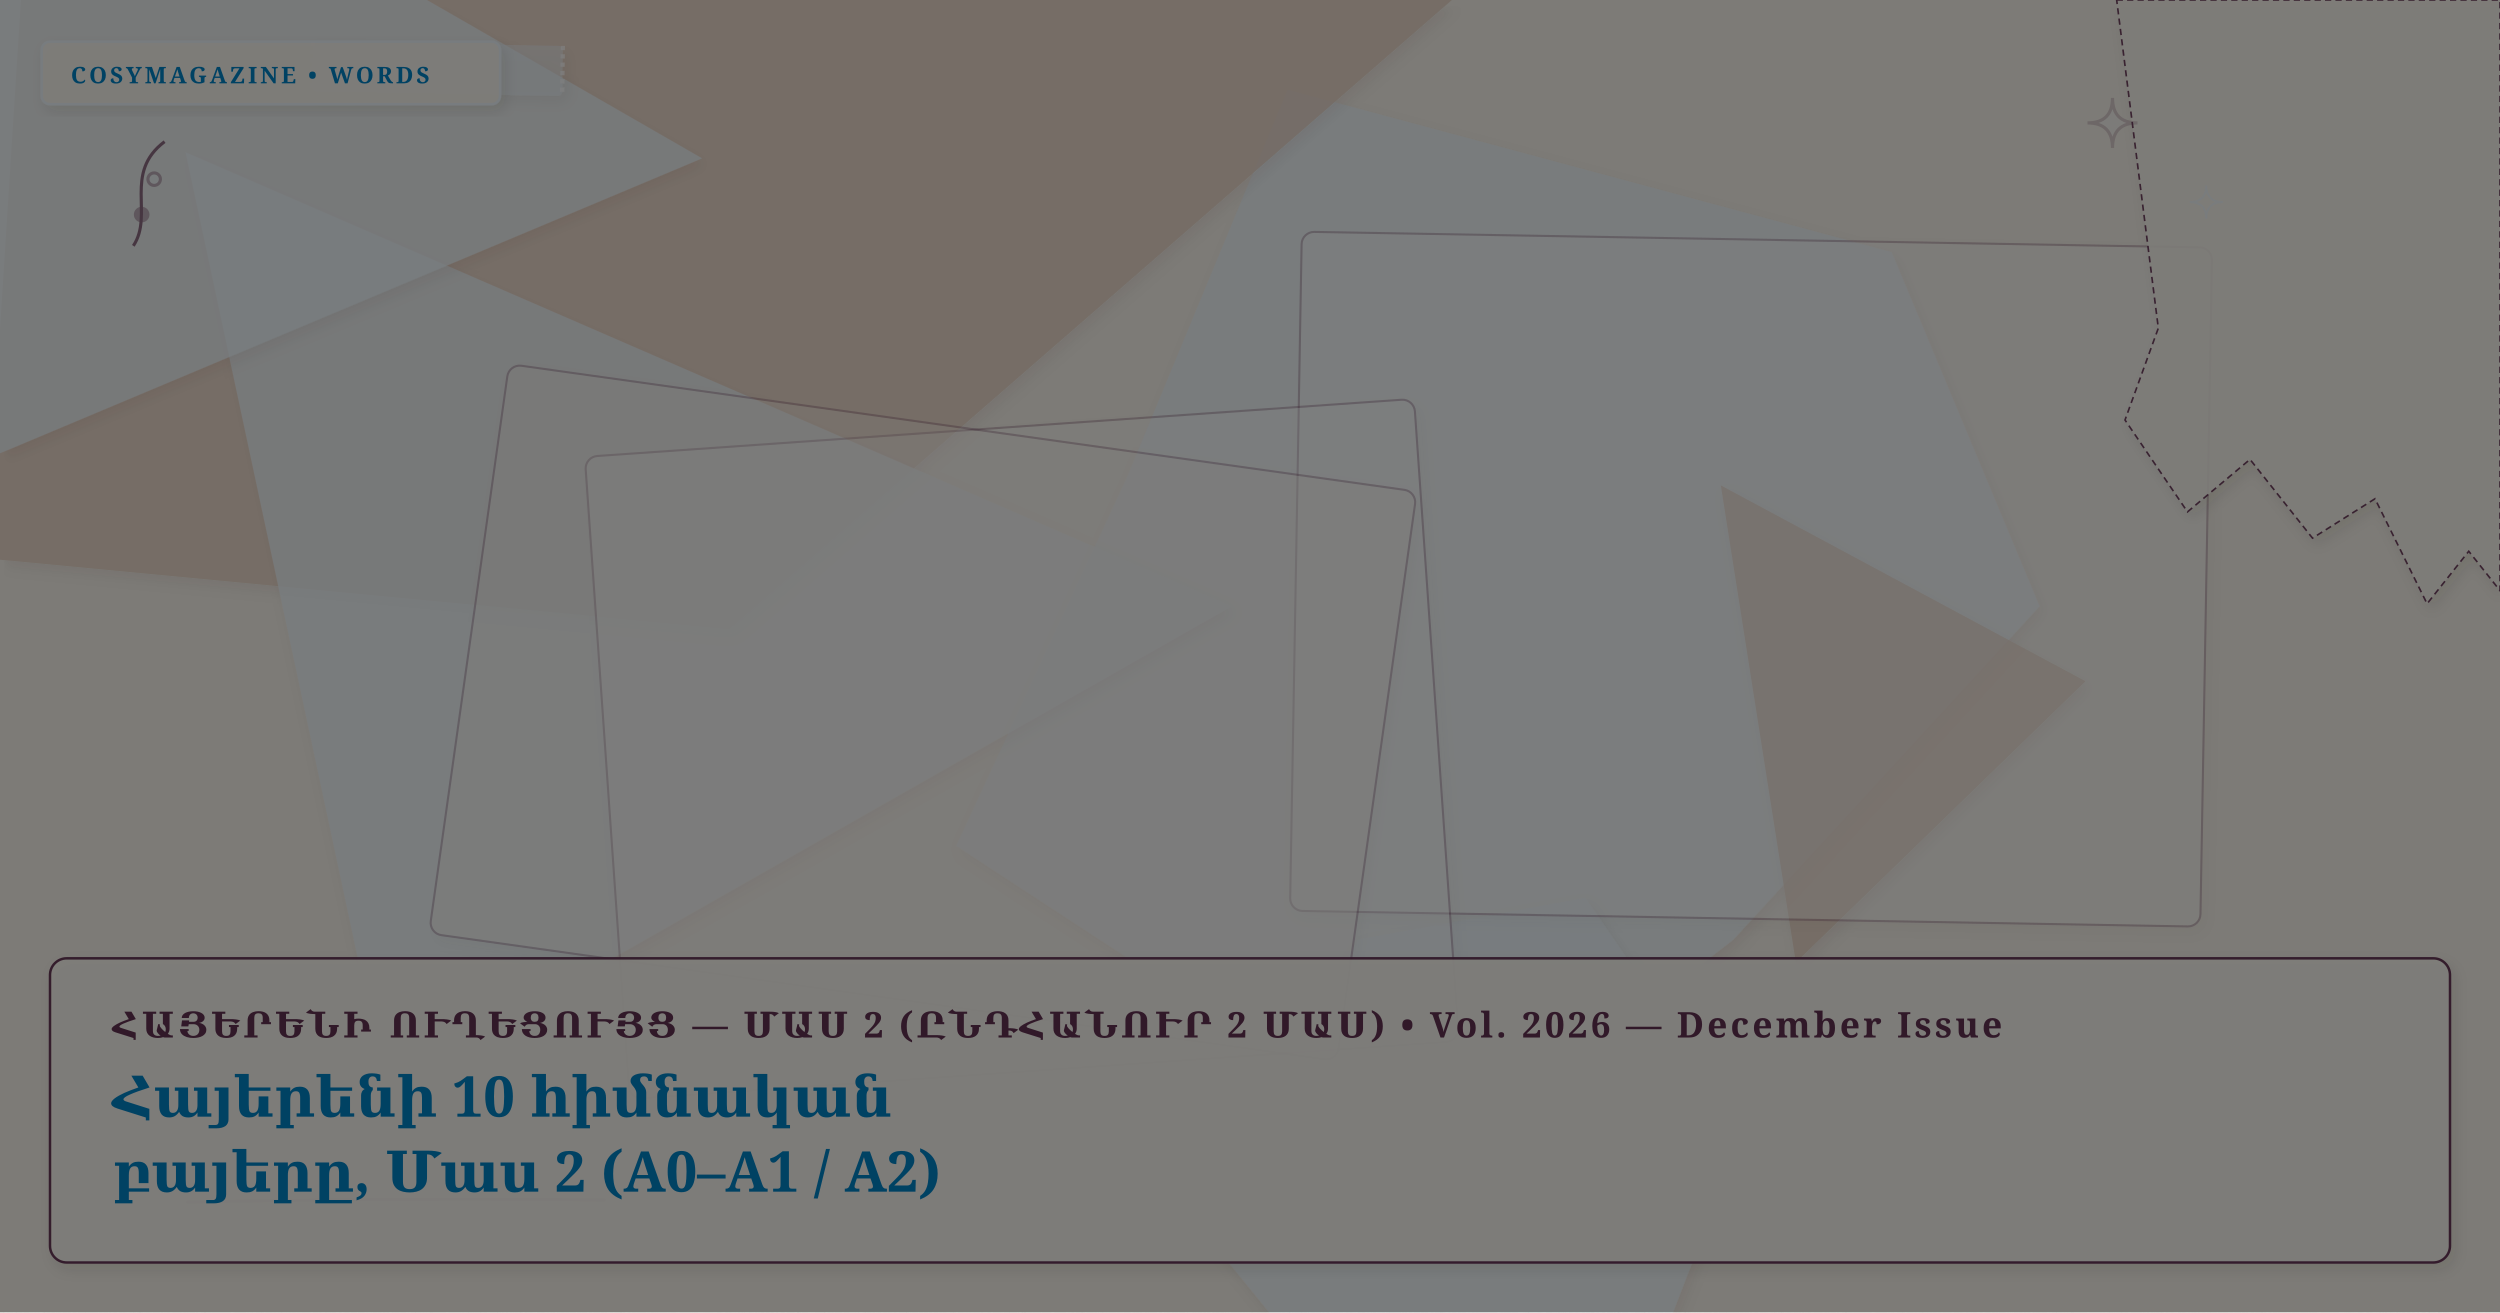
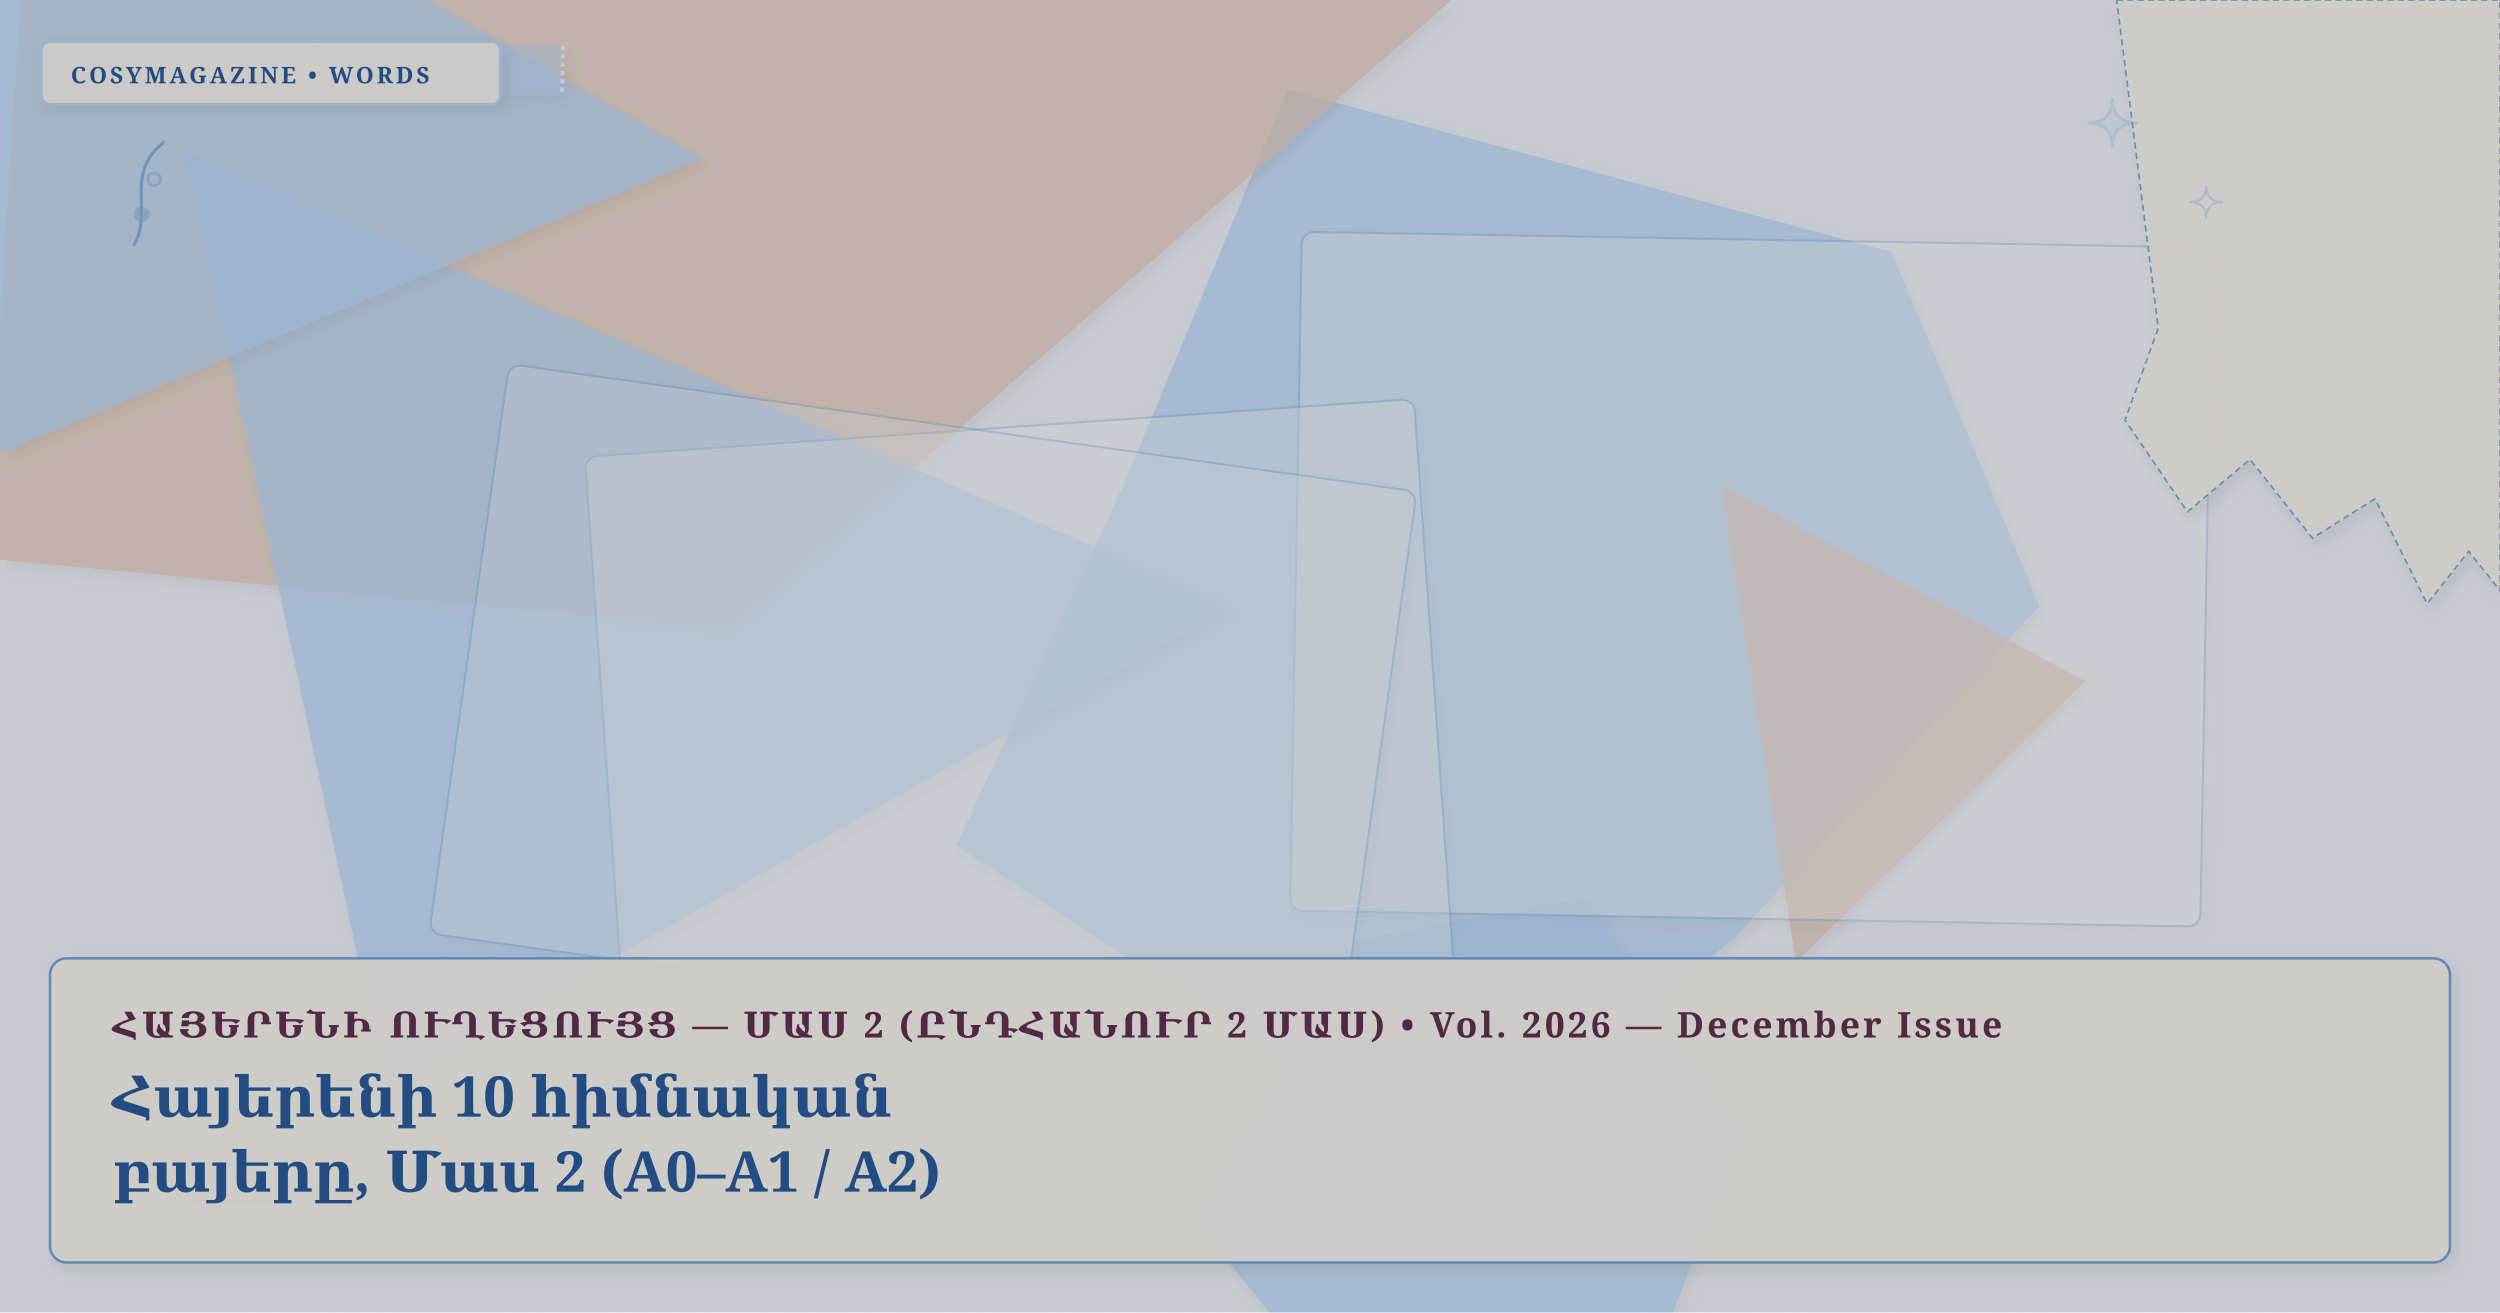
<svg xmlns="http://www.w3.org/2000/svg" viewBox="0 0 1200 630" width="100%" height="100%" preserveAspectRatio="xMidYMid slice" class="cosy-cover-art" data-motif="editorial-stars" data-seed="top-10-verbs-part-2-hy" data-lang="hy">
  <defs>
    <filter id="soft-shadow" x="-20%" y="-20%" width="140%" height="140%">
      <feDropShadow dx="2" dy="3" stdDeviation="3" flood-color="#3C281E" flood-opacity="0.10" />
    </filter>
    <filter id="paper-grain" x="0%" y="0%" width="100%" height="100%">
      <feTurbulence type="fractalNoise" baseFrequency="0.65" numOctaves="3" result="noise" />
      <feColorMatrix type="saturate" values="0" />
      <feComponentTransfer>
        <feFuncA type="linear" slope="0.05" />
      </feComponentTransfer>
      <feBlend mode="multiply" in="SourceGraphic" result="blend" />
    </filter>
  </defs>
  <style>
        @media (prefers-reduced-motion: reduce) {
          .cosy-cover-art * { animation: none !important; transition: none !important; }
        }
      </style>
-   <rect width="1200" height="630" fill="#FAF6EE" />
-   <polygon points="979,291 832,451 693,559 459,406 541,229 618,43 908,121" fill="#f0f9ff" opacity="0.75" style="filter: drop-shadow(2px 3px 3px rgba(60,40,30,0.08));" />
+   <rect width="1200" height="630" fill="#f3f8ff" />
+   <polygon points="979,291 832,451 693,559 459,406 541,229 618,43 908,121" fill="#bedcff" opacity="0.75" style="filter: drop-shadow(2px 3px 3px rgba(60,40,30,0.08));" />
  <polygon points="713,-14 350,302 -7,268 22,-187 492,-315" fill="#E8D2C2" opacity="0.75" style="filter: drop-shadow(2px 3px 3px rgba(60,40,30,0.08));" />
-   <polygon points="591,291 185,522 89,73" fill="#f0f9ff" opacity="0.75" style="filter: drop-shadow(2px 3px 3px rgba(60,40,30,0.08));" />
+   <polygon points="591,291 185,522 89,73" fill="#bedcff" opacity="0.75" style="filter: drop-shadow(2px 3px 3px rgba(60,40,30,0.08));" />
  <polygon points="1001,327 862,462 826,233" fill="#E8D2C2" opacity="0.75" style="filter: drop-shadow(2px 3px 3px rgba(60,40,30,0.08));" />
-   <polygon points="837,542 776,700 659,691 571,583 652,451 761,431" fill="#f0f9ff" opacity="0.75" style="filter: drop-shadow(2px 3px 3px rgba(60,40,30,0.08));" />
-   <polygon points="337,76 -51,239 -113,-183" fill="#f0f9ff" opacity="0.75" style="filter: drop-shadow(2px 3px 3px rgba(60,40,30,0.08));" />
+   <polygon points="837,542 776,700 659,691 571,583 652,451 761,431" fill="#bedcff" opacity="0.75" style="filter: drop-shadow(2px 3px 3px rgba(60,40,30,0.08));" />
+   <polygon points="337,76 -51,239 -113,-183" fill="#bedcff" opacity="0.75" style="filter: drop-shadow(2px 3px 3px rgba(60,40,30,0.08));" />
  <g transform="rotate(1 840.5 278)">
-     <rect x="622" y="115" width="437" height="326" rx="6" fill="#FFFFFF" opacity="0.3" stroke="#633353" stroke-width="1" filter="url(#soft-shadow)" />
+     <rect x="622" y="115" width="437" height="326" rx="6" fill="#FFFFFF" opacity="0.3" stroke="#6fa6e0" stroke-width="1" filter="url(#soft-shadow)" />
  </g>
  <g transform="rotate(-4 490.5 359.5)">
-     <rect x="291" y="205" width="399" height="309" rx="6" fill="#FFFFFF" opacity="0.3" stroke="#633353" stroke-width="1" filter="url(#soft-shadow)" />
+     <rect x="291" y="205" width="399" height="309" rx="6" fill="#FFFFFF" opacity="0.3" stroke="#6fa6e0" stroke-width="1" filter="url(#soft-shadow)" />
  </g>
  <g transform="rotate(8 443 342)">
-     <rect x="223" y="204" width="440" height="276" rx="6" fill="#FAF6EE" opacity="0.3" stroke="#633353" stroke-width="1" filter="url(#soft-shadow)" />
+     <rect x="223" y="204" width="440" height="276" rx="6" fill="#f3f8ff" opacity="0.3" stroke="#6fa6e0" stroke-width="1" filter="url(#soft-shadow)" />
  </g>
  <g class="cover-torn-paper" filter="url(#soft-shadow)">
-     <polygon points="1016,0 1200,0 1200,283.5 1185,264.6 1165,289.8 1140,239.4 1110,258.3 1080,220.5 1050,245.7 1020,201.6 1036,157.5 1016,0" fill="#FCF9F2" opacity="0.9" stroke="#633353" stroke-width="0.8" stroke-dasharray="3 2" />
+     <polygon points="1016,0 1200,0 1200,283.5 1185,264.6 1165,289.8 1140,239.4 1110,258.3 1080,220.5 1050,245.7 1020,201.6 1036,157.5 1016,0" fill="#FCF9F2" opacity="0.9" stroke="#6fa6e0" stroke-width="0.8" stroke-dasharray="3 2" />
  </g>
  <g transform="rotate(1 210 33)" filter="url(#soft-shadow)">
-     <rect x="150" y="21" width="120" height="24" rx="2" fill="#f0f9ff" opacity="0.45" />
+     <rect x="150" y="21" width="120" height="24" rx="2" fill="#bedcff" opacity="0.45" />
    <line x1="150" y1="21" x2="150" y2="45" stroke="#FFFFFF" stroke-width="2" stroke-dasharray="2 2" opacity="0.7" />
    <line x1="270" y1="21" x2="270" y2="45" stroke="#FFFFFF" stroke-width="2" stroke-dasharray="2 2" opacity="0.7" />
  </g>
-   <g class="cover-tiny-doodles" stroke="#633353" stroke-width="1.5" fill="none" opacity="0.7">
-     <path d="M 1014 47 Q 1014 59 1026 59 Q 1014 59 1014 71 Q 1014 59 1002 59 Q 1014 59 1014 47 Z" fill="#f0f9ff" opacity="0.3" />
-     <path d="M 1059 89 Q 1059 97 1067 97 Q 1059 97 1059 105 Q 1059 97 1051 97 Q 1059 97 1059 89 Z" stroke="#f0f9ff" stroke-width="1" />
+   <g class="cover-tiny-doodles" stroke="#6fa6e0" stroke-width="1.5" fill="none" opacity="0.7">
+     <path d="M 1014 47 Q 1014 59 1026 59 Q 1014 59 1014 71 Q 1014 59 1002 59 Q 1014 59 1014 47 Z" fill="#bedcff" opacity="0.3" />
+     <path d="M 1059 89 Q 1059 97 1067 97 Q 1059 97 1059 105 Q 1059 97 1051 97 Q 1059 97 1059 89 Z" stroke="#bedcff" stroke-width="1" />
    <path d="M 64 118 C 74 103, 59 83, 79 68" />
-     <circle cx="68" cy="103" r="3" fill="#633353" opacity="0.5" />
-     <circle cx="74" cy="86" r="3" fill="#f0f9ff" opacity="0.5" />
+     <circle cx="68" cy="103" r="3" fill="#6fa6e0" opacity="0.5" />
+     <circle cx="74" cy="86" r="3" fill="#bedcff" opacity="0.5" />
  </g>
  <g class="cover-sketchy-underline">
-     <path d="M 80 574 Q 190 572 300 573" stroke="#f0f9ff" stroke-width="2.5" stroke-linecap="round" fill="none" opacity="0.75" />
-     <path d="M 90 577 Q 190 575 290 576" stroke="#633353" stroke-width="1.5" stroke-linecap="round" fill="none" opacity="0.5" />
+     <path d="M 80 574 Q 190 572 300 573" stroke="#bedcff" stroke-width="2.5" stroke-linecap="round" fill="none" opacity="0.75" />
+     <path d="M 90 577 Q 190 575 290 576" stroke="#6fa6e0" stroke-width="1.5" stroke-linecap="round" fill="none" opacity="0.5" />
  </g>
  <g class="cover-masthead-label" filter="url(#soft-shadow)">
-     <rect x="20" y="20" width="220" height="30" rx="4" fill="#FCF9F2" opacity="0.95" stroke="#f0f9ff" stroke-width="1.2" />
-     <text x="34" y="40" fill="#0284c7" font-family="Fraunces, 'Lora', Georgia, serif" font-size="11" font-weight="bold" letter-spacing="1.4">COSYMAGAZINE • WORDS</text>
+     <rect x="20" y="20" width="220" height="30" rx="4" fill="#FCF9F2" opacity="0.95" stroke="#bedcff" stroke-width="1.2" />
+     <text x="34" y="40" fill="#2a5d9f" font-family="Fraunces, 'Lora', Georgia, serif" font-size="11" font-weight="bold" letter-spacing="1.4">COSYMAGAZINE • WORDS</text>
  </g>
  <g class="cover-text-overlay" filter="url(#soft-shadow)">
-     <rect class="cover-overlay-box" x="24" y="460" width="1152" height="146" rx="8" fill="#FCF9F2" opacity="0.96" stroke="#633353" stroke-width="1.2" />
+     <rect class="cover-overlay-box" x="24" y="460" width="1152" height="146" rx="8" fill="#FCF9F2" opacity="0.96" stroke="#6fa6e0" stroke-width="1.2" />
    <text x="54" y="498" fill="#633353" font-family="Fraunces, 'Lora', Georgia, serif" font-size="17" font-weight="bold" letter-spacing="1.5">ՀԱՅԵՐԵՆԻ ՈՒՂԵՑՈՒՅՑ — ՄԱՍ 2 (ԸՆԴՀԱՆՈՒՐ 2 ՄԱՍ) • Vol. 2026 — December Issue</text>
-     <text x="54" y="536" fill="#0284c7" font-family="Fraunces, 'Lora', Georgia, serif" font-size="27" font-weight="bold">Հայերենի 10 հիմնական</text>
-     <text x="54" y="572" fill="#0284c7" font-family="Fraunces, 'Lora', Georgia, serif" font-size="27" font-weight="bold">բայերը, Մաս 2 (A0–A1 / A2)</text>
+     <text x="54" y="536" fill="#2a5d9f" font-family="Fraunces, 'Lora', Georgia, serif" font-size="27" font-weight="bold">Հայերենի 10 հիմնական</text>
+     <text x="54" y="572" fill="#2a5d9f" font-family="Fraunces, 'Lora', Georgia, serif" font-size="27" font-weight="bold">բայերը, Մաս 2 (A0–A1 / A2)</text>
  </g>
-   <rect width="1200" height="630" filter="url(#paper-grain)" opacity="0.5" pointer-events="none" />
+   <rect width="1200" height="630" filter="url(#paper-grain)" opacity="0.18" pointer-events="none" />
</svg>
